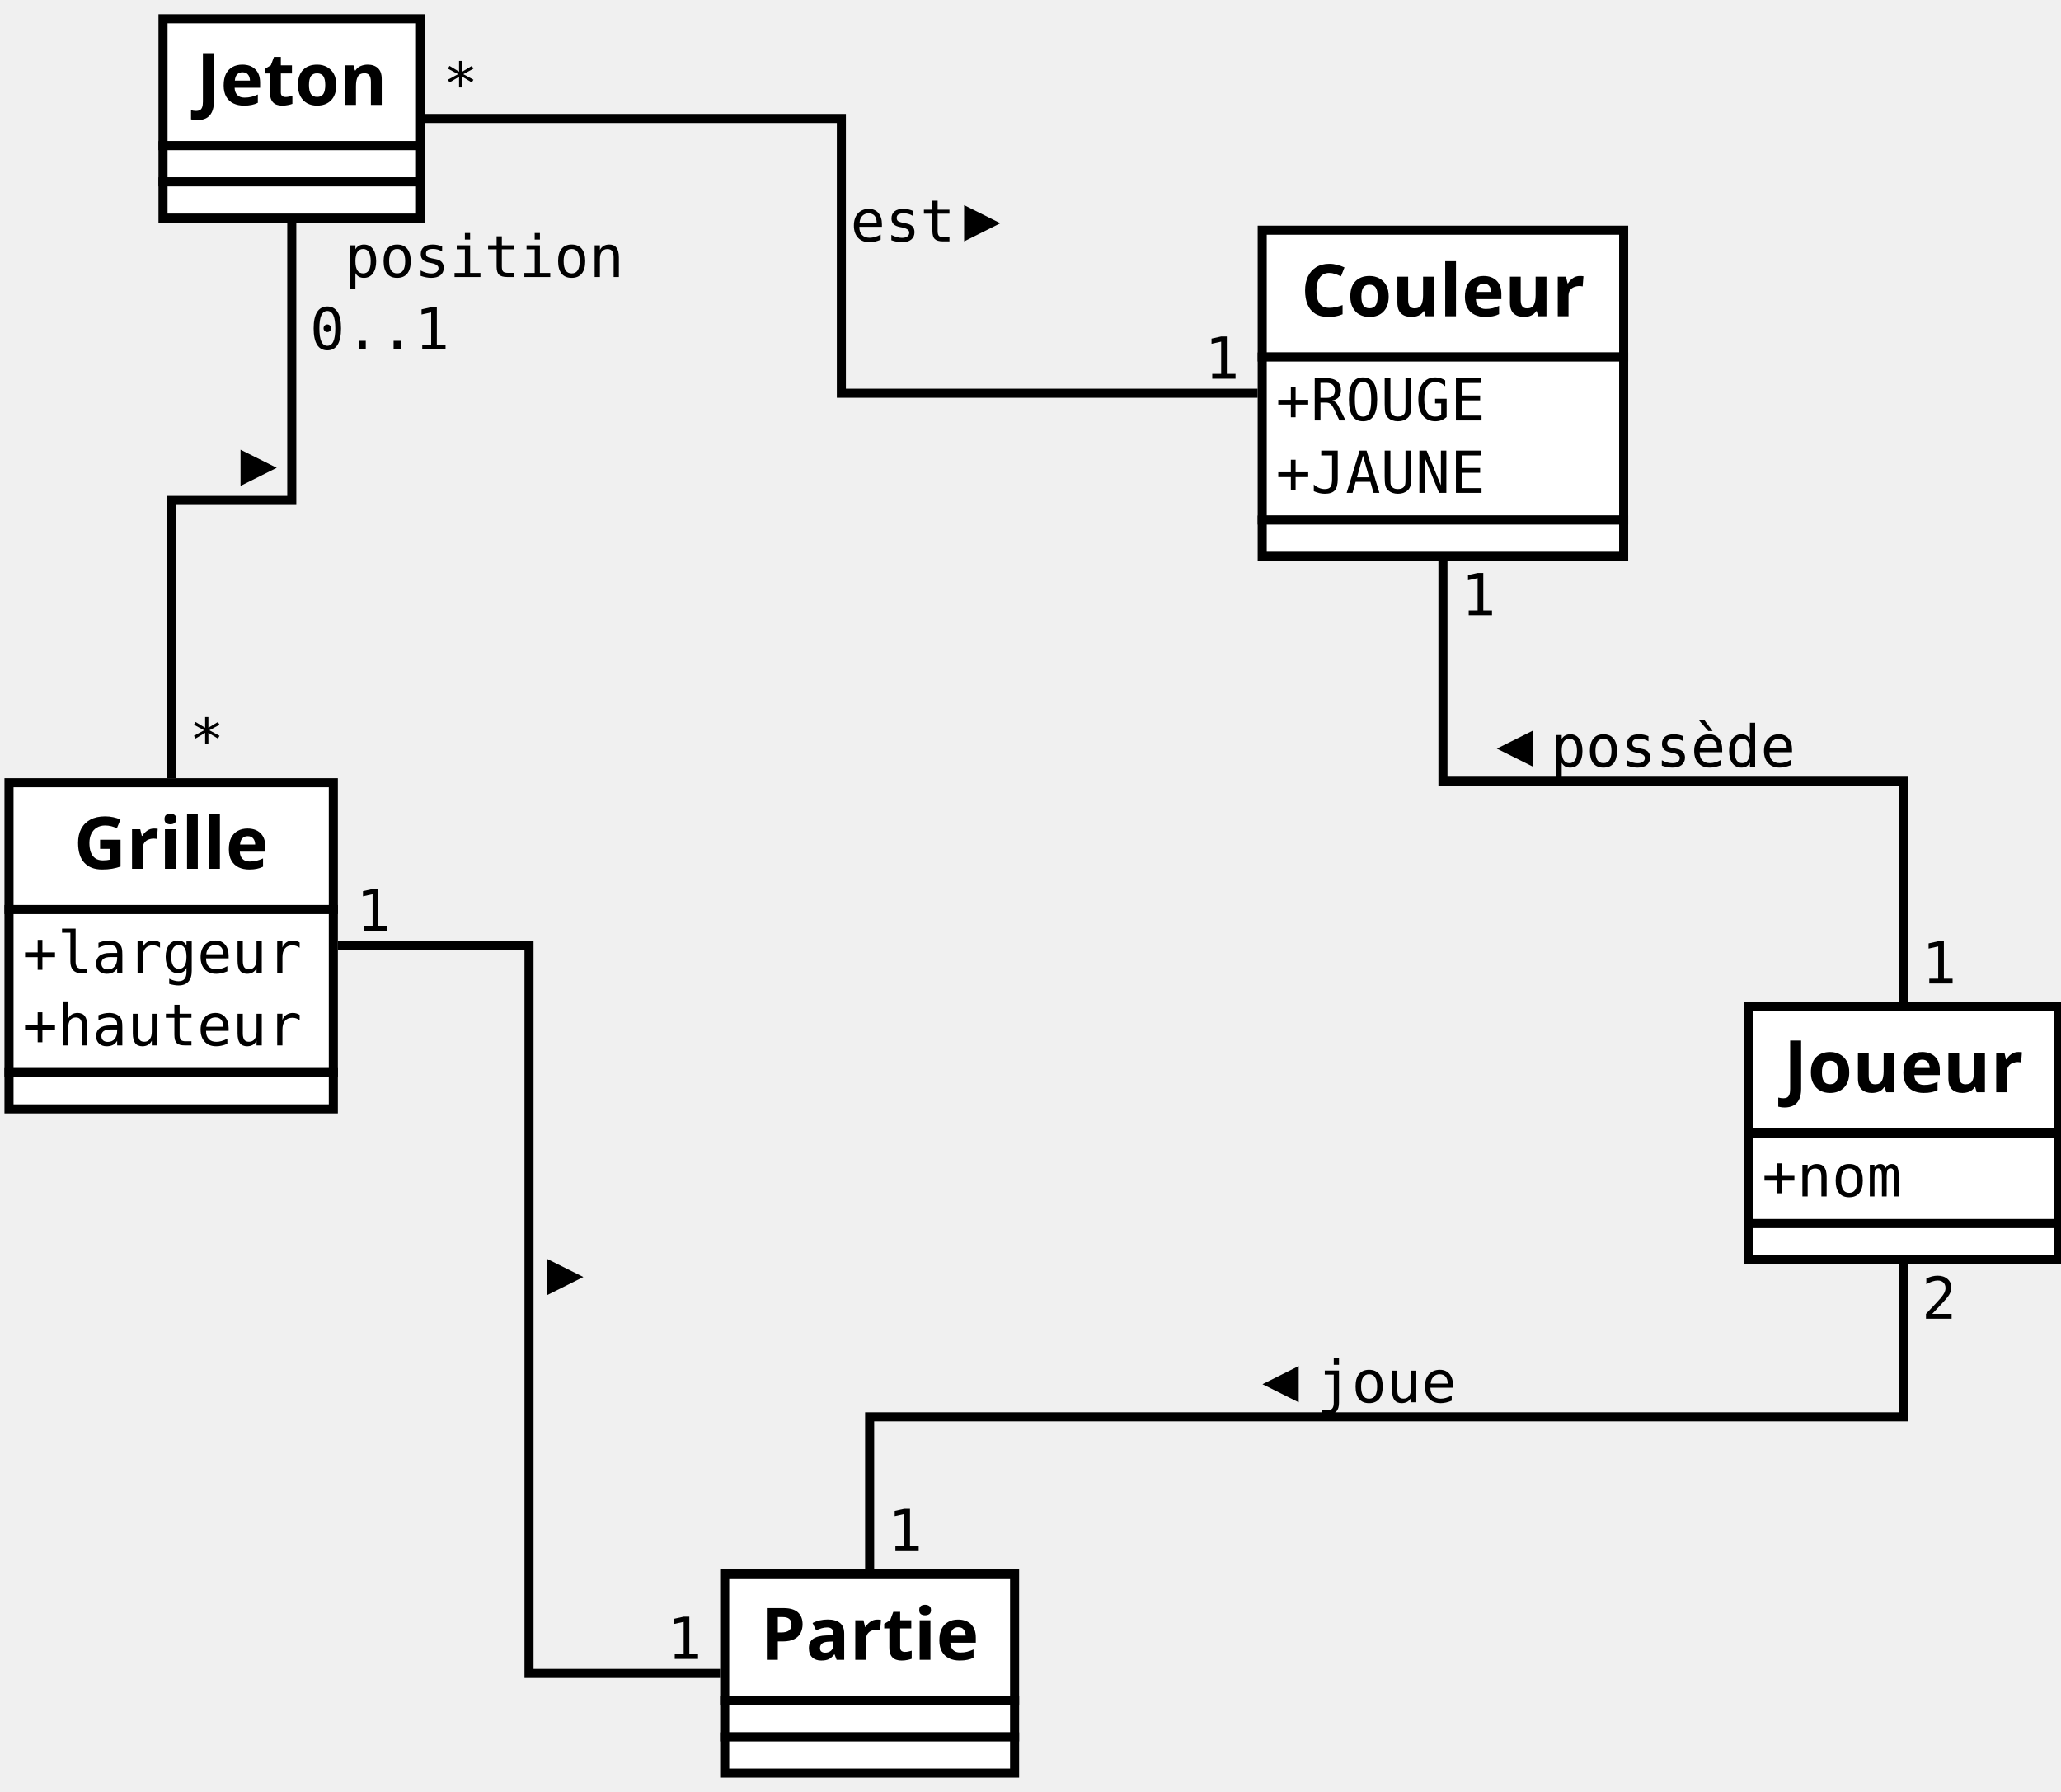
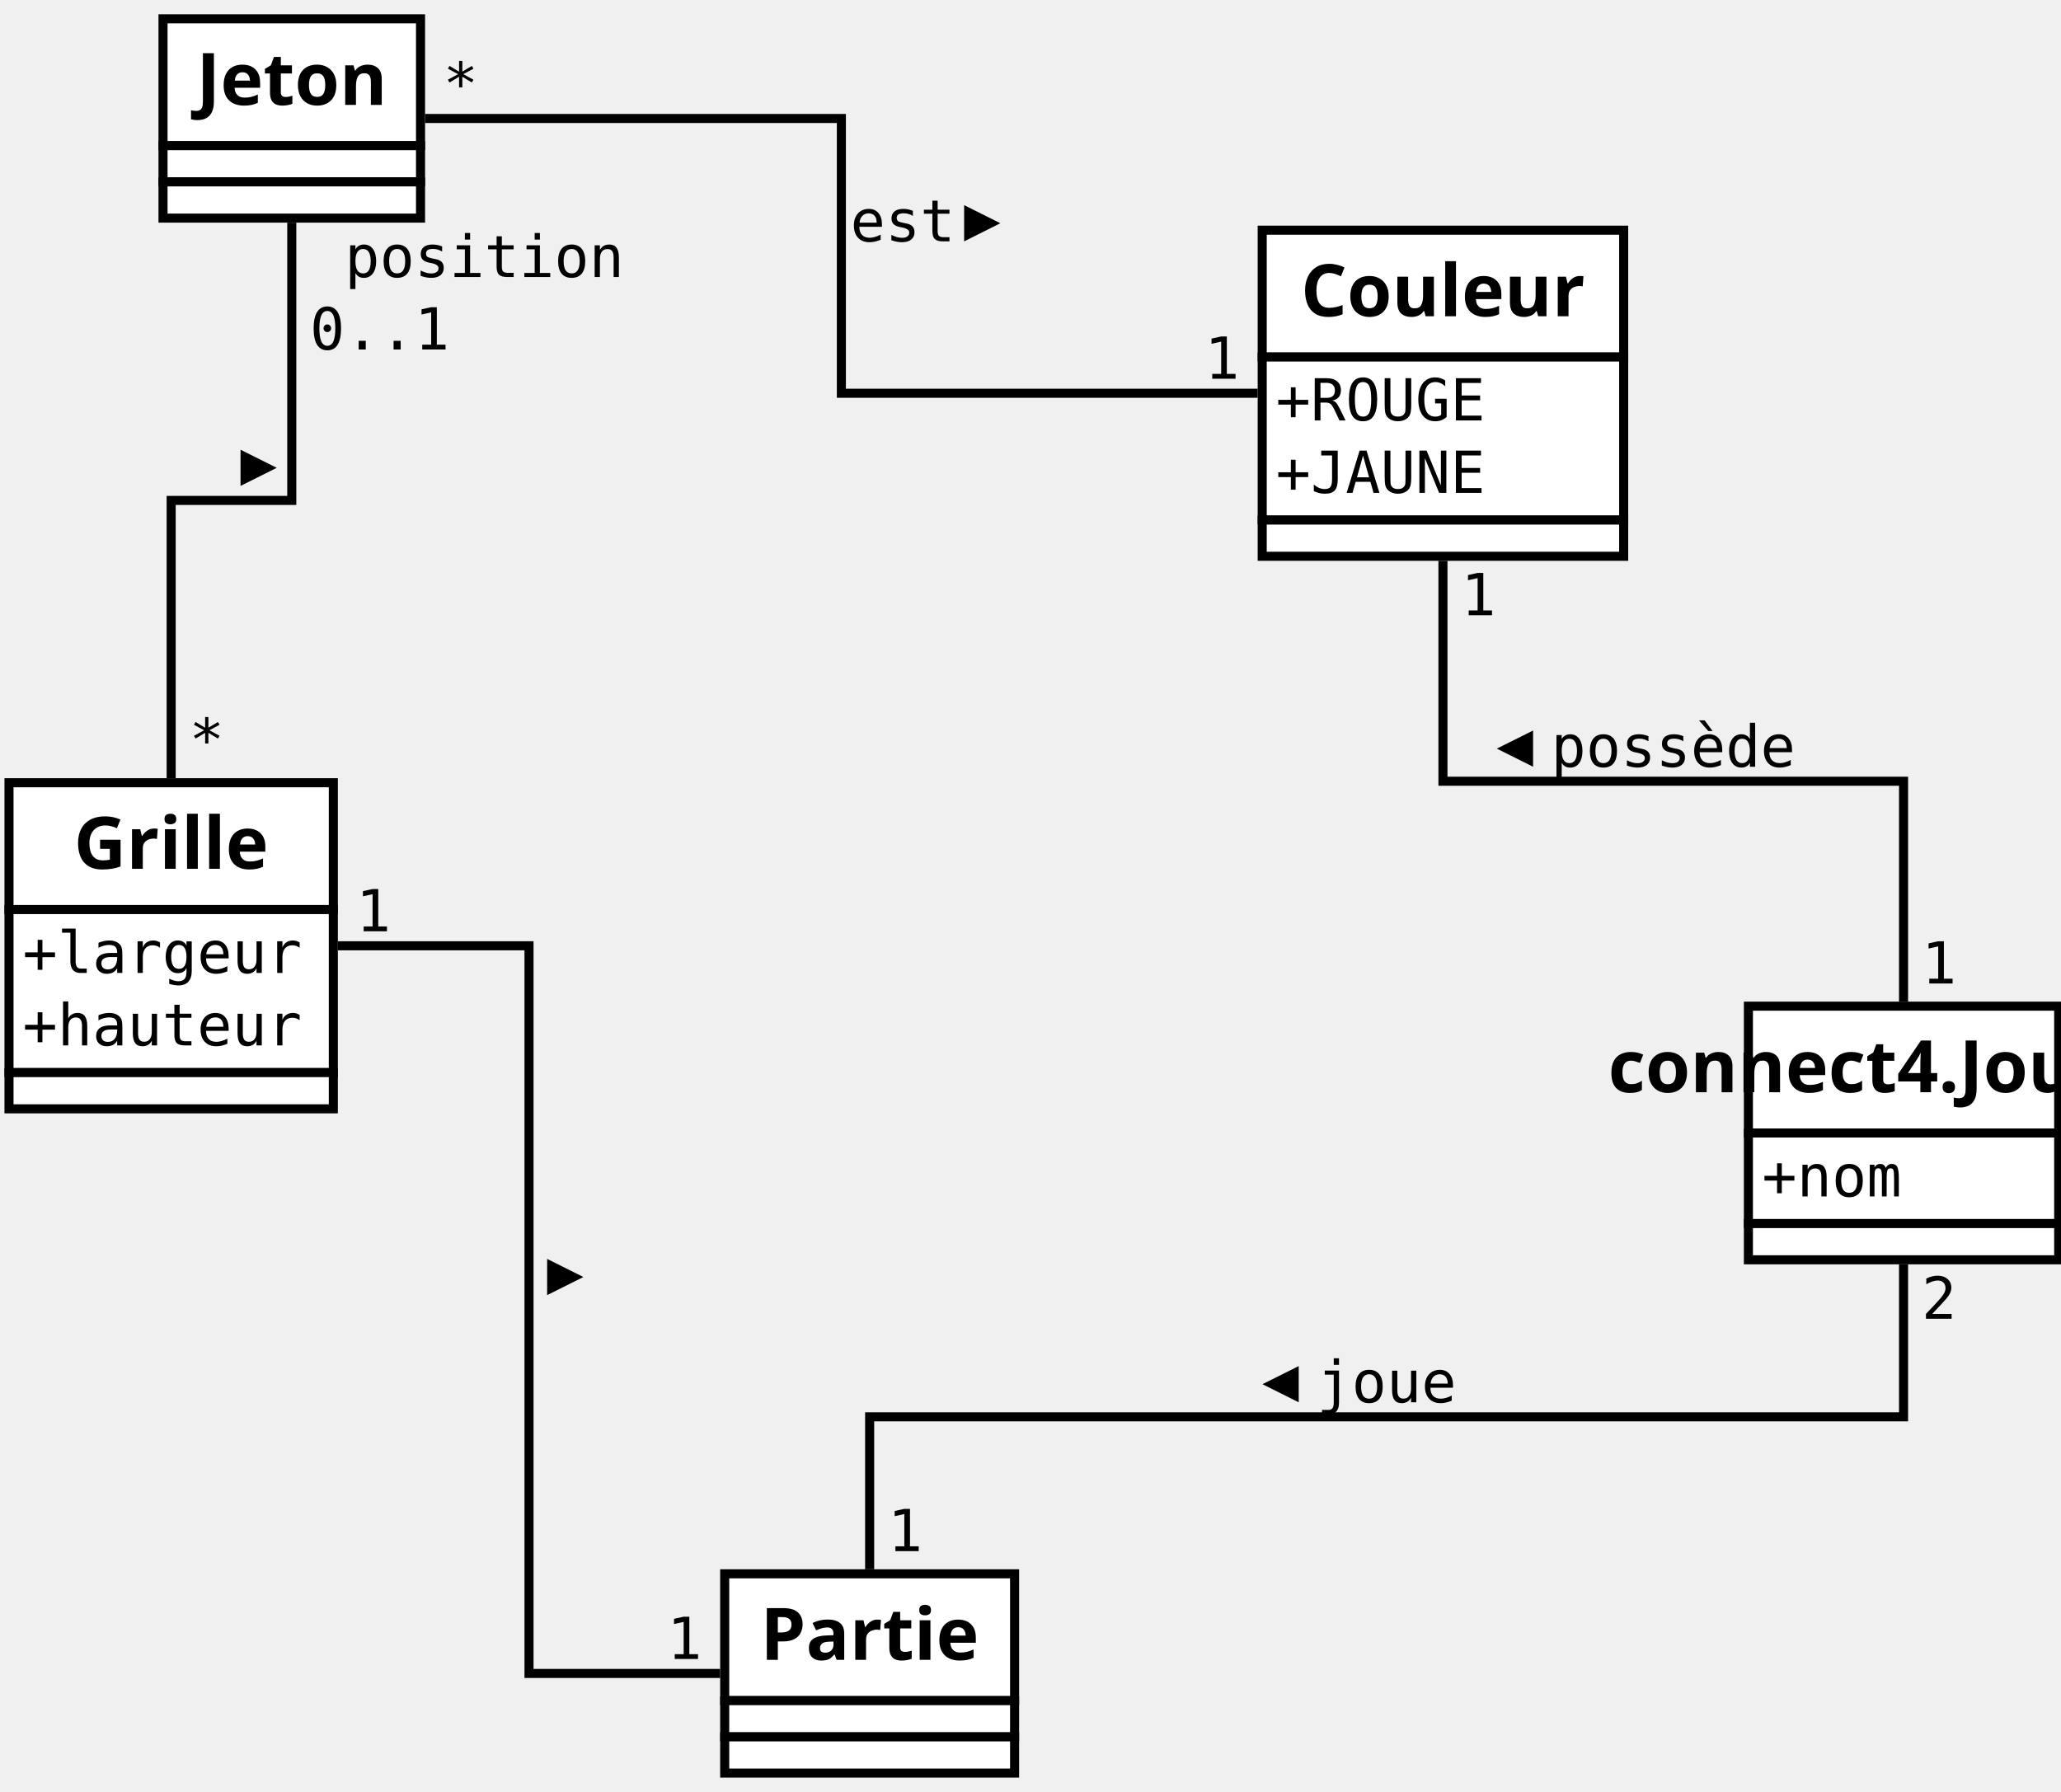
<svg xmlns="http://www.w3.org/2000/svg" width="23cm" height="20cm" viewBox="663 -24 455 390">
  <g id="Background">
    <g>
      <rect style="fill: #ffffff; fill-opacity: 1; stroke-opacity: 1; stroke-width: 2; stroke: #000000" x="664.988" y="146" width="71.6" height="28" />
      <text font-size="16" style="fill: #000000; fill-opacity: 1; stroke: none;text-anchor:middle;font-family:sans-serif;font-style:normal;font-weight:700" x="700.788" y="165">Grille</text>
      <rect style="fill: #ffffff; fill-opacity: 1; stroke-opacity: 1; stroke-width: 2; stroke: #000000" x="664.988" y="174" width="71.6" height="36" />
      <text font-size="12.8" style="fill: #000000; fill-opacity: 1; stroke: none;text-anchor:start;font-family:monospace;font-style:normal;font-weight:normal" x="667.988" y="188">+largeur</text>
      <text font-size="12.8" style="fill: #000000; fill-opacity: 1; stroke: none;text-anchor:start;font-family:monospace;font-style:normal;font-weight:normal" x="667.988" y="204">+hauteur</text>
      <rect style="fill: #ffffff; fill-opacity: 1; stroke-opacity: 1; stroke-width: 2; stroke: #000000" x="664.988" y="210" width="71.6" height="8" />
    </g>
    <g>
      <rect style="fill: #ffffff; fill-opacity: 1; stroke-opacity: 1; stroke-width: 2; stroke: #000000" x="1048.99" y="195.333" width="68.5" height="28" />
-       <text font-size="16" style="fill: #000000; fill-opacity: 1; stroke: none;text-anchor:middle;font-family:sans-serif;font-style:normal;font-weight:700" x="1083.24" y="214.333">Joueur</text>
+       <text font-size="16" style="fill: #000000; fill-opacity: 1; stroke: none;text-anchor:middle;font-family:sans-serif;font-style:normal;font-weight:700" x="1083.24" y="214.333">connect4.Joueur</text>
      <rect style="fill: #ffffff; fill-opacity: 1; stroke-opacity: 1; stroke-width: 2; stroke: #000000" x="1048.99" y="223.333" width="68.5" height="20" />
      <text font-size="12.8" style="fill: #000000; fill-opacity: 1; stroke: none;text-anchor:start;font-family:monospace;font-style:normal;font-weight:normal" x="1051.99" y="237.333">+nom</text>
      <rect style="fill: #ffffff; fill-opacity: 1; stroke-opacity: 1; stroke-width: 2; stroke: #000000" x="1048.99" y="243.333" width="68.5" height="8" />
    </g>
    <g>
      <rect style="fill: #ffffff; fill-opacity: 1; stroke-opacity: 1; stroke-width: 2; stroke: #000000" x="822.988" y="320.666" width="64" height="28" />
      <text font-size="16" style="fill: #000000; fill-opacity: 1; stroke: none;text-anchor:middle;font-family:sans-serif;font-style:normal;font-weight:700" x="854.988" y="339.666">Partie</text>
      <rect style="fill: #ffffff; fill-opacity: 1; stroke-opacity: 1; stroke-width: 2; stroke: #000000" x="822.988" y="348.666" width="64" height="8" />
      <rect style="fill: #ffffff; fill-opacity: 1; stroke-opacity: 1; stroke-width: 2; stroke: #000000" x="822.988" y="356.666" width="64" height="8" />
    </g>
    <g>
      <polyline style="fill: none; stroke-opacity: 1; stroke-width: 2; stroke: #000000" points="854.988,319.66 854.988,286 1083.24,286 1083.24,252.34 " />
      <text font-size="12.8" style="fill: #000000; fill-opacity: 1; stroke: none;text-anchor:middle;font-family:monospace;font-style:normal;font-weight:normal" x="969.113" y="282.8">joue</text>
      <polygon style="fill: #000000; fill-opacity: 1; stroke: none" fill-rule="evenodd" points="949.713,282.8 949.713,274.8 941.713,278.8 " />
      <text font-size="12.8" style="fill: #000000; fill-opacity: 1; stroke: none;text-anchor:start;font-family:monospace;font-style:normal;font-weight:normal" x="858.988" y="315.66">1</text>
      <text font-size="12.8" style="fill: #000000; fill-opacity: 1; stroke: none;text-anchor:start;font-family:monospace;font-style:normal;font-weight:normal" x="1087.24" y="264.34">2</text>
    </g>
    <g>
      <polyline style="fill: none; stroke-opacity: 1; stroke-width: 2; stroke: #000000" points="821.98,342.666 779.788,342.666 779.788,182 737.597,182 " />
      <text font-size="12.8" style="fill: #000000; fill-opacity: 1; stroke: none;text-anchor:start;font-family:monospace;font-style:normal;font-weight:normal" x="781.788" y="259.133" />
      <polygon style="fill: #000000; fill-opacity: 1; stroke: none" fill-rule="evenodd" points="783.788,259.133 783.788,251.133 791.788,255.133 " />
      <text font-size="12.8" style="fill: #000000; fill-opacity: 1; stroke: none;text-anchor:end;font-family:monospace;font-style:normal;font-weight:normal" x="817.98" y="339.466">1</text>
      <text font-size="12.8" style="fill: #000000; fill-opacity: 1; stroke: none;text-anchor:start;font-family:monospace;font-style:normal;font-weight:normal" x="741.597" y="178.8">1</text>
    </g>
    <g>
      <rect style="fill: #ffffff; fill-opacity: 1; stroke-opacity: 1; stroke-width: 2; stroke: #000000" x="941.654" y="24" width="79.8" height="28" />
      <text font-size="16" style="fill: #000000; fill-opacity: 1; stroke: none;text-anchor:middle;font-family:sans-serif;font-style:normal;font-weight:700" x="981.554" y="43">Couleur</text>
      <rect style="fill: #ffffff; fill-opacity: 1; stroke-opacity: 1; stroke-width: 2; stroke: #000000" x="941.654" y="52" width="79.8" height="36" />
      <text font-size="12.8" style="fill: #000000; fill-opacity: 1; stroke: none;text-anchor:start;font-family:monospace;font-style:normal;font-weight:normal" x="944.654" y="66">+ROUGE</text>
      <text font-size="12.8" style="fill: #000000; fill-opacity: 1; stroke: none;text-anchor:start;font-family:monospace;font-style:normal;font-weight:normal" x="944.654" y="82">+JAUNE</text>
      <rect style="fill: #ffffff; fill-opacity: 1; stroke-opacity: 1; stroke-width: 2; stroke: #000000" x="941.654" y="88" width="79.8" height="8" />
    </g>
    <g>
      <polyline style="fill: none; stroke-opacity: 1; stroke-width: 2; stroke: #000000" points="981.554,97.009 981.554,145.668 1083.24,145.668 1083.24,194.326 " />
      <text font-size="12.8" style="fill: #000000; fill-opacity: 1; stroke: none;text-anchor:middle;font-family:monospace;font-style:normal;font-weight:normal" x="1032.4" y="142.468">possède</text>
      <polygon style="fill: #000000; fill-opacity: 1; stroke: none" fill-rule="evenodd" points="1001.45,142.468 1001.45,134.468 993.446,138.468 " />
      <text font-size="12.8" style="fill: #000000; fill-opacity: 1; stroke: none;text-anchor:start;font-family:monospace;font-style:normal;font-weight:normal" x="985.554" y="109.009">1</text>
      <text font-size="12.8" style="fill: #000000; fill-opacity: 1; stroke: none;text-anchor:start;font-family:monospace;font-style:normal;font-weight:normal" x="1087.24" y="190.326">1</text>
    </g>
    <g>
      <rect style="fill: #ffffff; fill-opacity: 1; stroke-opacity: 1; stroke-width: 2; stroke: #000000" x="698.99" y="-22.667" width="56.85" height="28" />
      <text font-size="16" style="fill: #000000; fill-opacity: 1; stroke: none;text-anchor:middle;font-family:sans-serif;font-style:normal;font-weight:700" x="727.415" y="-3.667">Jeton</text>
      <rect style="fill: #ffffff; fill-opacity: 1; stroke-opacity: 1; stroke-width: 2; stroke: #000000" x="698.99" y="5.333" width="56.85" height="8" />
      <rect style="fill: #ffffff; fill-opacity: 1; stroke-opacity: 1; stroke-width: 2; stroke: #000000" x="698.99" y="13.333" width="56.85" height="8" />
    </g>
    <g>
      <polyline style="fill: none; stroke-opacity: 1; stroke-width: 2; stroke: #000000" points="700.788,144.991 700.788,83.665 727.415,83.665 727.415,22.339 " />
      <text font-size="12.8" style="fill: #000000; fill-opacity: 1; stroke: none;text-anchor:middle;font-family:monospace;font-style:normal;font-weight:normal" x="714.101" y="80.465" />
      <polygon style="fill: #000000; fill-opacity: 1; stroke: none" fill-rule="evenodd" points="716.101,80.465 716.101,72.465 724.101,76.465 " />
      <text font-size="12.8" style="fill: #000000; fill-opacity: 1; stroke: none;text-anchor:start;font-family:monospace;font-style:normal;font-weight:normal" x="704.788" y="140.991">*</text>
      <text xml:space="preserve" font-size="12.8" style="fill: #000000; fill-opacity: 1; stroke: none;text-anchor:start;font-family:monospace;font-style:normal;font-weight:normal" x="731.415" y="34.339"> position</text>
      <text font-size="12.8" style="fill: #000000; fill-opacity: 1; stroke: none;text-anchor:start;font-family:monospace;font-style:normal;font-weight:normal" x="731.415" y="50.339">0..1</text>
    </g>
    <g>
      <polyline style="fill: none; stroke-opacity: 1; stroke-width: 2; stroke: #000000" points="756.847,-0.667 848.746,-0.667 848.746,60 940.644,60 " />
      <text font-size="12.8" style="fill: #000000; fill-opacity: 1; stroke: none;text-anchor:start;font-family:monospace;font-style:normal;font-weight:normal" x="850.746" y="26.467">est</text>
      <polygon style="fill: #000000; fill-opacity: 1; stroke: none" fill-rule="evenodd" points="875.846,26.467 875.846,18.467 883.846,22.467 " />
      <text font-size="12.8" style="fill: #000000; fill-opacity: 1; stroke: none;text-anchor:start;font-family:monospace;font-style:normal;font-weight:normal" x="760.847" y="-3.867">*</text>
      <text font-size="12.8" style="fill: #000000; fill-opacity: 1; stroke: none;text-anchor:end;font-family:monospace;font-style:normal;font-weight:normal" x="936.644" y="56.8">1</text>
    </g>
  </g>
</svg>
